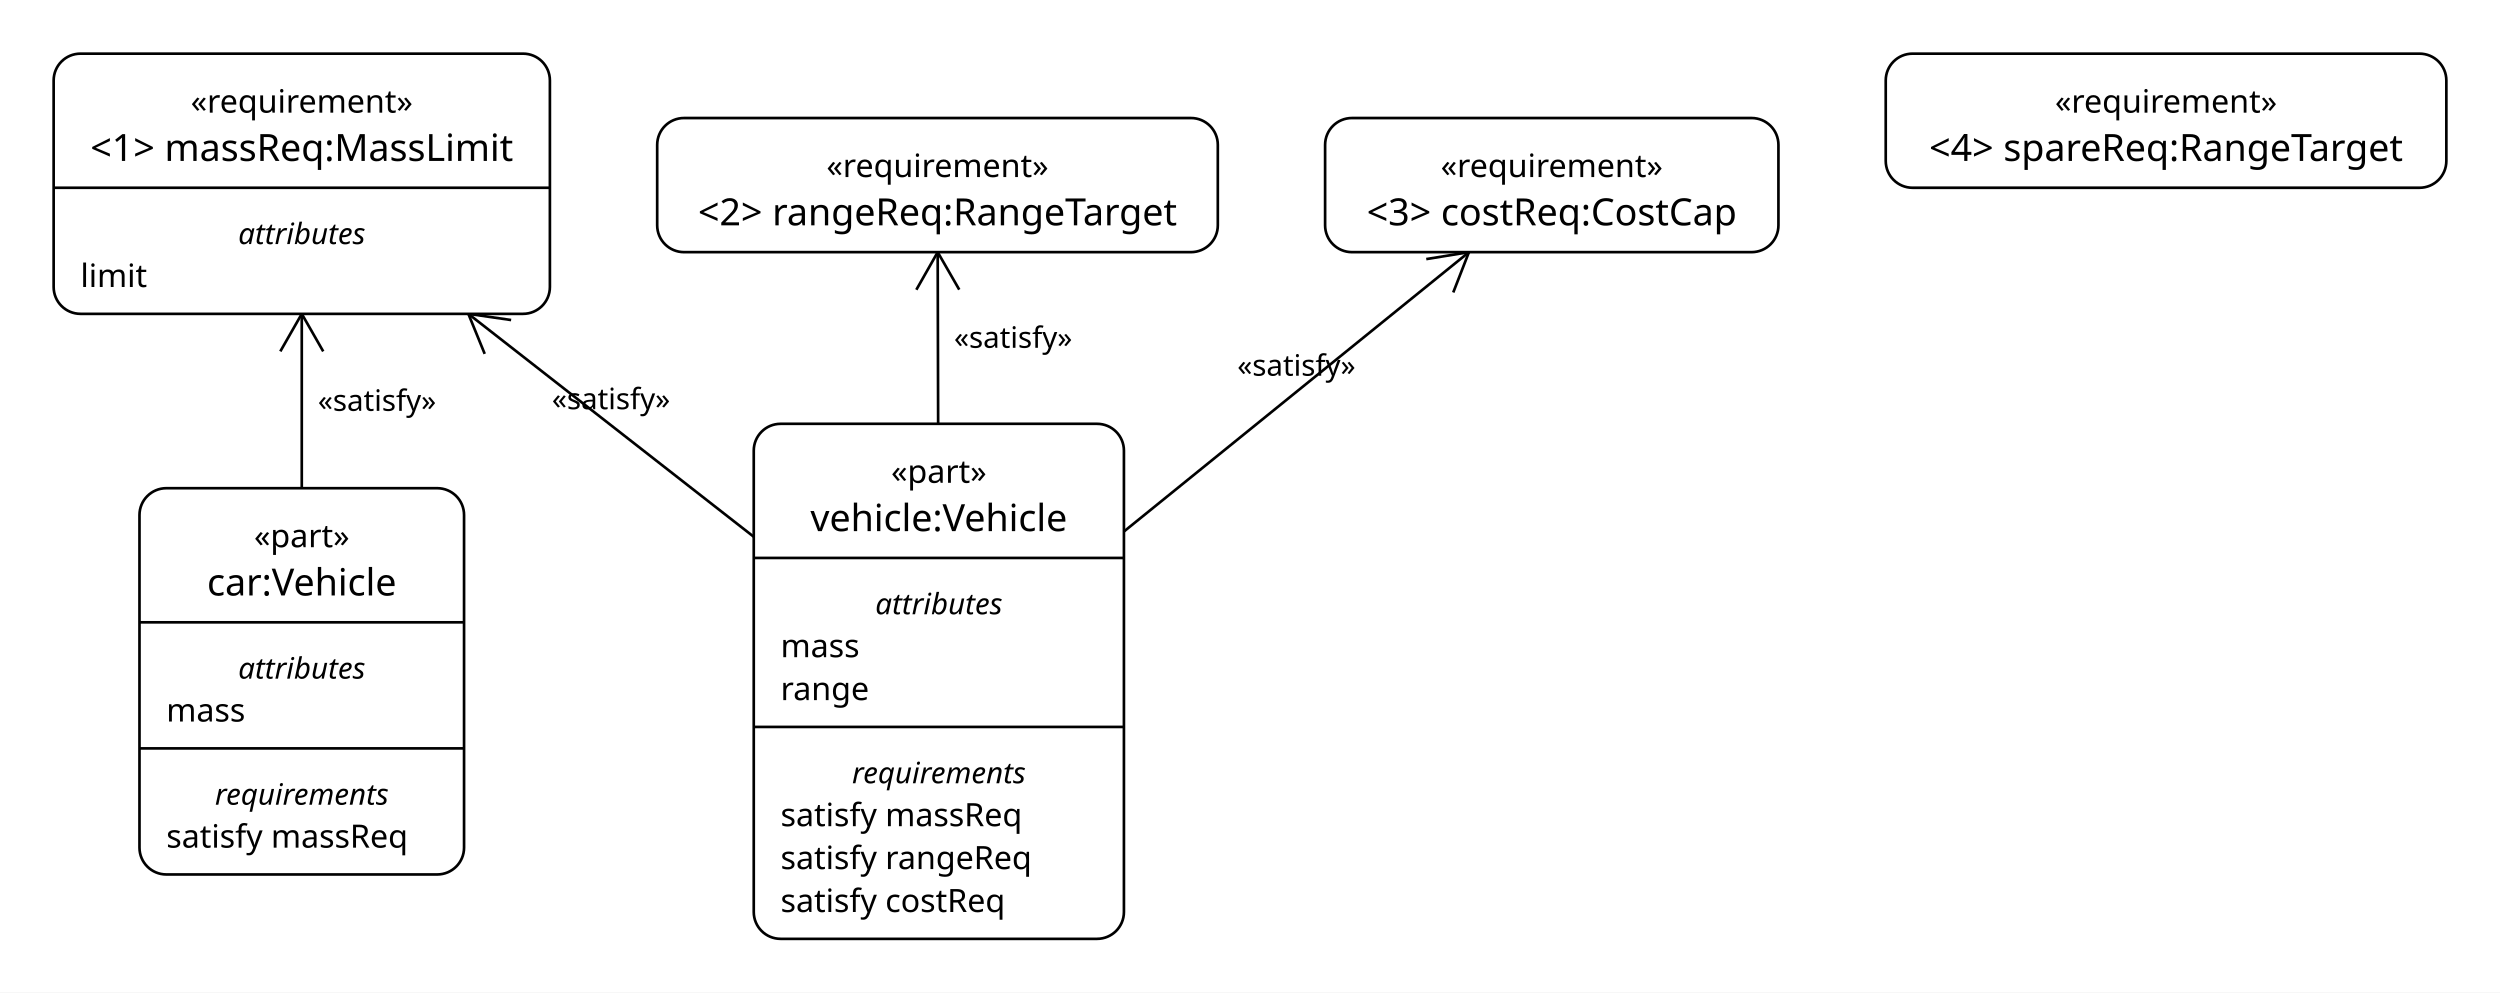
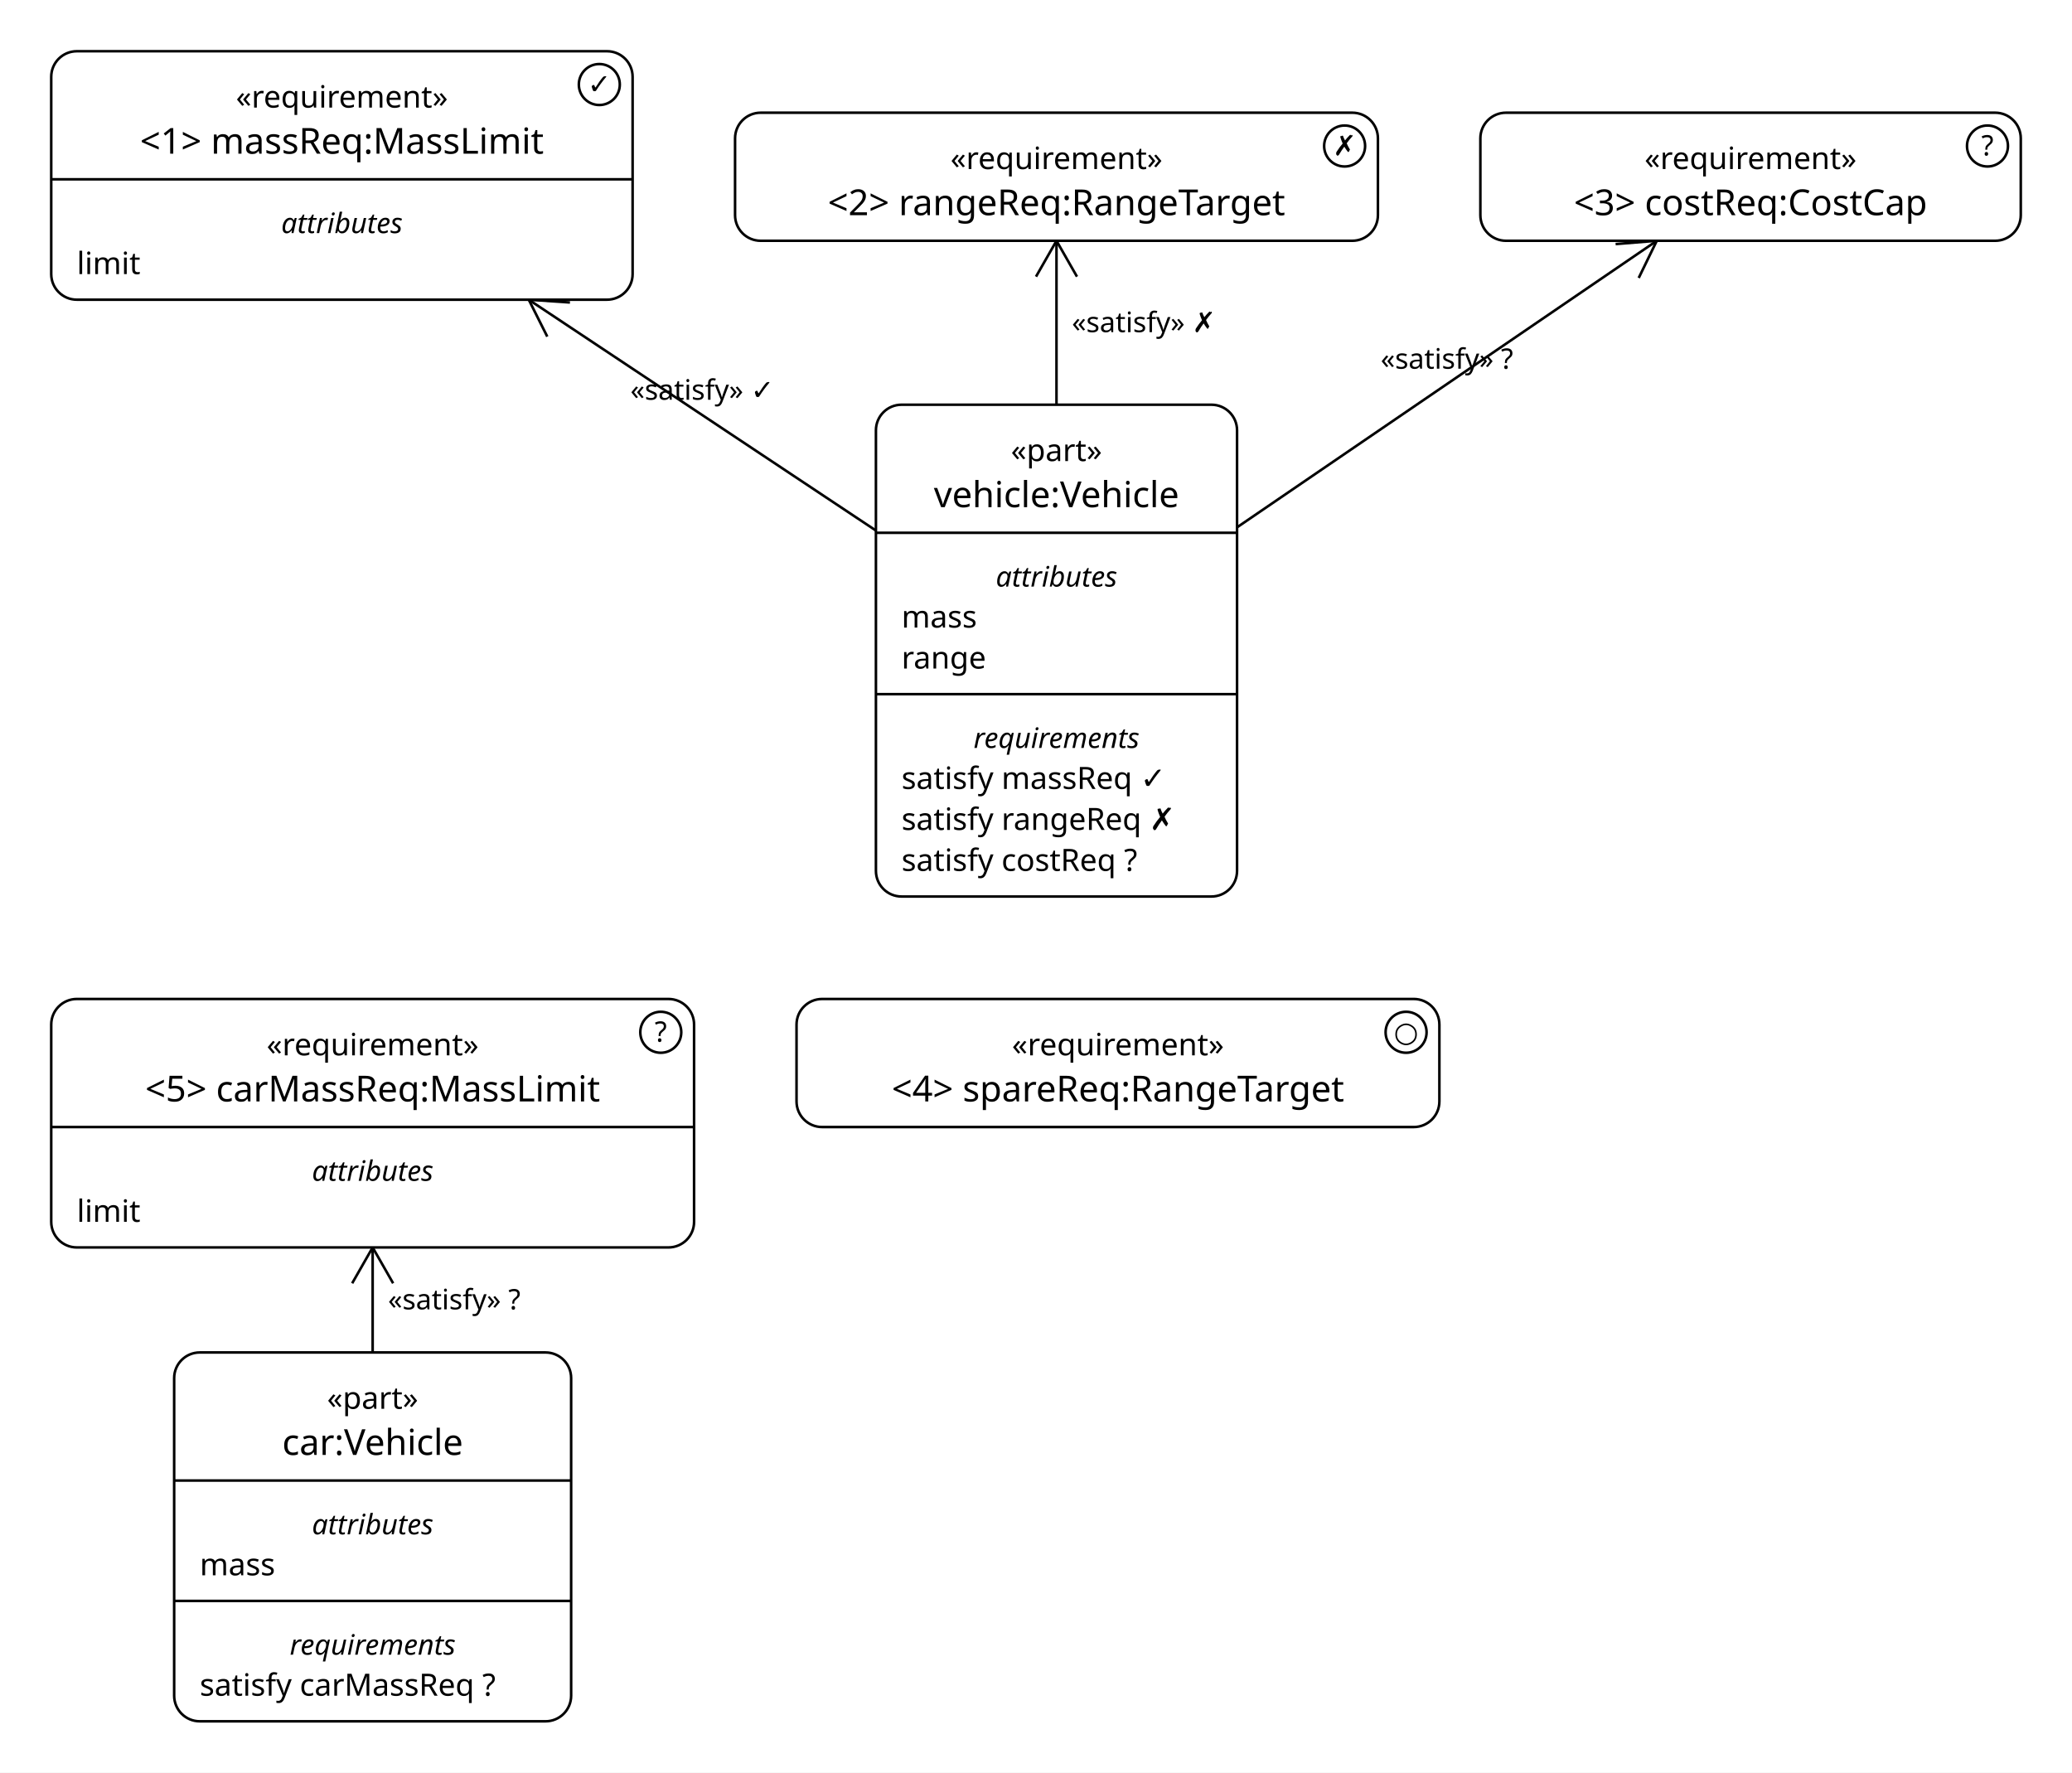
- <svg xmlns="http://www.w3.org/2000/svg" width="932" height="370" viewBox="0 0 932 370" font-family="sans-serif">
-   <rect x="0" y="0" width="932" height="370" fill="#ffffff" />
-   <polyline points="281,200.11 174.6,117" fill="none" stroke="#000000" />
-   <polyline points="190.55,119.31 174.6,117 180.7,131.92" fill="none" stroke="#000000" />
-   <text x="227.8" y="152.55" text-anchor="middle" font-size="11">«satisfy»</text>
-   <polyline points="349.74,158 349.57,94" fill="none" stroke="#000000" />
-   <polyline points="357.61,107.98 349.57,94 341.61,108.02" fill="none" stroke="#000000" />
-   <text x="355.65" y="129.67" text-anchor="start" font-size="11">«satisfy»</text>
-   <polyline points="419,198.14 547.62,94" fill="none" stroke="#000000" />
-   <polyline points="541.77,109.03 547.62,94 531.71,96.59" fill="none" stroke="#000000" />
-   <text x="483.31" y="140.07" text-anchor="middle" font-size="11">«satisfy»</text>
-   <polyline points="112.5,182 112.5,117" fill="none" stroke="#000000" />
-   <polyline points="120.5,131 112.5,117 104.5,131" fill="none" stroke="#000000" />
-   <text x="118.5" y="153.17" text-anchor="start" font-size="11">«satisfy»</text>
-   <rect x="281" y="158" width="138" height="192" rx="10" fill="#ffffff" stroke="#000000" />
-   <text x="350" y="180" text-anchor="middle" font-size="12">«part»</text>
-   <text x="350" y="198" text-anchor="middle" font-size="14">vehicle:Vehicle</text>
-   <polyline points="281,208 419,208" fill="none" stroke="#000000" />
-   <text x="350" y="229" text-anchor="middle" font-size="11" font-style="italic">attributes</text>
-   <text x="291" y="245" text-anchor="start" font-size="12">mass</text>
-   <text x="291" y="261" text-anchor="start" font-size="12">range</text>
-   <polyline points="281,271 419,271" fill="none" stroke="#000000" />
-   <text x="350" y="292" text-anchor="middle" font-size="11" font-style="italic">requirements</text>
-   <text x="291" y="308" text-anchor="start" font-size="12">satisfy massReq</text>
-   <text x="291" y="324" text-anchor="start" font-size="12">satisfy rangeReq</text>
-   <text x="291" y="340" text-anchor="start" font-size="12">satisfy costReq</text>
-   <rect x="52" y="182" width="121" height="144" rx="10" fill="#ffffff" stroke="#000000" />
-   <text x="112.5" y="204" text-anchor="middle" font-size="12">«part»</text>
-   <text x="112.5" y="222" text-anchor="middle" font-size="14">car:Vehicle</text>
-   <polyline points="52,232 173,232" fill="none" stroke="#000000" />
-   <text x="112.5" y="253" text-anchor="middle" font-size="11" font-style="italic">attributes</text>
-   <text x="62" y="269" text-anchor="start" font-size="12">mass</text>
-   <polyline points="52,279 173,279" fill="none" stroke="#000000" />
-   <text x="112.5" y="300" text-anchor="middle" font-size="11" font-style="italic">requirements</text>
-   <text x="62" y="316" text-anchor="start" font-size="12">satisfy massReq</text>
-   <rect x="20" y="20" width="185" height="97" rx="10" fill="#ffffff" stroke="#000000" />
-   <text x="112.5" y="42" text-anchor="middle" font-size="12">«requirement»</text>
-   <text x="112.5" y="60" text-anchor="middle" font-size="14">&lt;1&gt; massReq:MassLimit</text>
-   <polyline points="20,70 205,70" fill="none" stroke="#000000" />
-   <text x="112.5" y="91" text-anchor="middle" font-size="11" font-style="italic">attributes</text>
+ <svg xmlns="http://www.w3.org/2000/svg" width="809" height="692" viewBox="0 0 809 692" font-family="sans-serif">
+   <rect x="0" y="0" width="809" height="692" fill="#ffffff" />
+   <polyline points="342,207.13 206.45,117" fill="none" stroke="#000000" />
+   <polyline points="222.53,118.09 206.45,117 213.68,131.41" fill="none" stroke="#000000" />
+   <text x="274.22" y="156.06" text-anchor="middle" font-size="11">«satisfy» ✓</text>
+   <polyline points="412.5,158 412.5,94" fill="none" stroke="#000000" />
+   <polyline points="420.5,108 412.5,94 404.5,108" fill="none" stroke="#000000" />
+   <text x="418.5" y="129.67" text-anchor="start" font-size="11">«satisfy» ✗</text>
+   <polyline points="483,205.87 646.88,94" fill="none" stroke="#000000" />
+   <polyline points="639.83,108.5 646.88,94 630.81,95.29" fill="none" stroke="#000000" />
+   <text x="564.94" y="143.94" text-anchor="middle" font-size="11">«satisfy» ?</text>
+   <polyline points="145.5,528 145.5,487" fill="none" stroke="#000000" />
+   <polyline points="153.5,501 145.5,487 137.5,501" fill="none" stroke="#000000" />
+   <text x="151.5" y="511.17" text-anchor="start" font-size="11">«satisfy» ?</text>
+   <rect x="342" y="158" width="141" height="192" rx="10" fill="#ffffff" stroke="#000000" />
+   <text x="412.5" y="180" text-anchor="middle" font-size="12">«part»</text>
+   <text x="412.5" y="198" text-anchor="middle" font-size="14">vehicle:Vehicle</text>
+   <polyline points="342,208 483,208" fill="none" stroke="#000000" />
+   <text x="412.5" y="229" text-anchor="middle" font-size="11" font-style="italic">attributes</text>
+   <text x="352" y="245" text-anchor="start" font-size="12">mass</text>
+   <text x="352" y="261" text-anchor="start" font-size="12">range</text>
+   <polyline points="342,271 483,271" fill="none" stroke="#000000" />
+   <text x="412.5" y="292" text-anchor="middle" font-size="11" font-style="italic">requirements</text>
+   <text x="352" y="308" text-anchor="start" font-size="12">satisfy massReq ✓</text>
+   <text x="352" y="324" text-anchor="start" font-size="12">satisfy rangeReq ✗</text>
+   <text x="352" y="340" text-anchor="start" font-size="12">satisfy costReq ?</text>
+   <rect x="68" y="528" width="155" height="144" rx="10" fill="#ffffff" stroke="#000000" />
+   <text x="145.5" y="550" text-anchor="middle" font-size="12">«part»</text>
+   <text x="145.5" y="568" text-anchor="middle" font-size="14">car:Vehicle</text>
+   <polyline points="68,578 223,578" fill="none" stroke="#000000" />
+   <text x="145.5" y="599" text-anchor="middle" font-size="11" font-style="italic">attributes</text>
+   <text x="78" y="615" text-anchor="start" font-size="12">mass</text>
+   <polyline points="68,625 223,625" fill="none" stroke="#000000" />
+   <text x="145.5" y="646" text-anchor="middle" font-size="11" font-style="italic">requirements</text>
+   <text x="78" y="662" text-anchor="start" font-size="12">satisfy carMassReq ?</text>
+   <rect x="20" y="20" width="227" height="97" rx="10" fill="#ffffff" stroke="#000000" />
+   <text x="133.5" y="42" text-anchor="middle" font-size="12">«requirement»</text>
+   <text x="133.5" y="60" text-anchor="middle" font-size="14">&lt;1&gt; massReq:MassLimit</text>
+   <rect x="226" y="25" width="16" height="16" rx="8" fill="none" stroke="#000000" />
+   <text x="234" y="36.67" text-anchor="middle" font-size="11">✓</text>
+   <polyline points="20,70 247,70" fill="none" stroke="#000000" />
+   <text x="133.5" y="91" text-anchor="middle" font-size="11" font-style="italic">attributes</text>
  <text x="30" y="107" text-anchor="start" font-size="12">limit</text>
-   <rect x="245" y="44" width="209" height="50" rx="10" fill="#ffffff" stroke="#000000" />
-   <text x="349.5" y="66" text-anchor="middle" font-size="12">«requirement»</text>
-   <text x="349.5" y="84" text-anchor="middle" font-size="14">&lt;2&gt; rangeReq:RangeTarget</text>
-   <rect x="494" y="44" width="169" height="50" rx="10" fill="#ffffff" stroke="#000000" />
-   <text x="578.5" y="66" text-anchor="middle" font-size="12">«requirement»</text>
-   <text x="578.5" y="84" text-anchor="middle" font-size="14">&lt;3&gt; costReq:CostCap</text>
-   <rect x="703" y="20" width="209" height="50" rx="10" fill="#ffffff" stroke="#000000" />
-   <text x="807.5" y="42" text-anchor="middle" font-size="12">«requirement»</text>
-   <text x="807.5" y="60" text-anchor="middle" font-size="14">&lt;4&gt; spareReq:RangeTarget</text>
+   <rect x="287" y="44" width="251" height="50" rx="10" fill="#ffffff" stroke="#000000" />
+   <text x="412.5" y="66" text-anchor="middle" font-size="12">«requirement»</text>
+   <text x="412.5" y="84" text-anchor="middle" font-size="14">&lt;2&gt; rangeReq:RangeTarget</text>
+   <rect x="517" y="49" width="16" height="16" rx="8" fill="none" stroke="#000000" />
+   <text x="525" y="60.67" text-anchor="middle" font-size="11">✗</text>
+   <rect x="578" y="44" width="211" height="50" rx="10" fill="#ffffff" stroke="#000000" />
+   <text x="683.5" y="66" text-anchor="middle" font-size="12">«requirement»</text>
+   <text x="683.5" y="84" text-anchor="middle" font-size="14">&lt;3&gt; costReq:CostCap</text>
+   <rect x="768" y="49" width="16" height="16" rx="8" fill="none" stroke="#000000" />
+   <text x="776" y="60.67" text-anchor="middle" font-size="11">?</text>
+   <rect x="311" y="390" width="251" height="50" rx="10" fill="#ffffff" stroke="#000000" />
+   <text x="436.5" y="412" text-anchor="middle" font-size="12">«requirement»</text>
+   <text x="436.5" y="430" text-anchor="middle" font-size="14">&lt;4&gt; spareReq:RangeTarget</text>
+   <rect x="541" y="395" width="16" height="16" rx="8" fill="none" stroke="#000000" />
+   <text x="549" y="406.67" text-anchor="middle" font-size="11">○</text>
+   <rect x="20" y="390" width="251" height="97" rx="10" fill="#ffffff" stroke="#000000" />
+   <text x="145.5" y="412" text-anchor="middle" font-size="12">«requirement»</text>
+   <text x="145.5" y="430" text-anchor="middle" font-size="14">&lt;5&gt; carMassReq:MassLimit</text>
+   <rect x="250" y="395" width="16" height="16" rx="8" fill="none" stroke="#000000" />
+   <text x="258" y="406.67" text-anchor="middle" font-size="11">?</text>
+   <polyline points="20,440 271,440" fill="none" stroke="#000000" />
+   <text x="145.5" y="461" text-anchor="middle" font-size="11" font-style="italic">attributes</text>
+   <text x="30" y="477" text-anchor="start" font-size="12">limit</text>
</svg>
